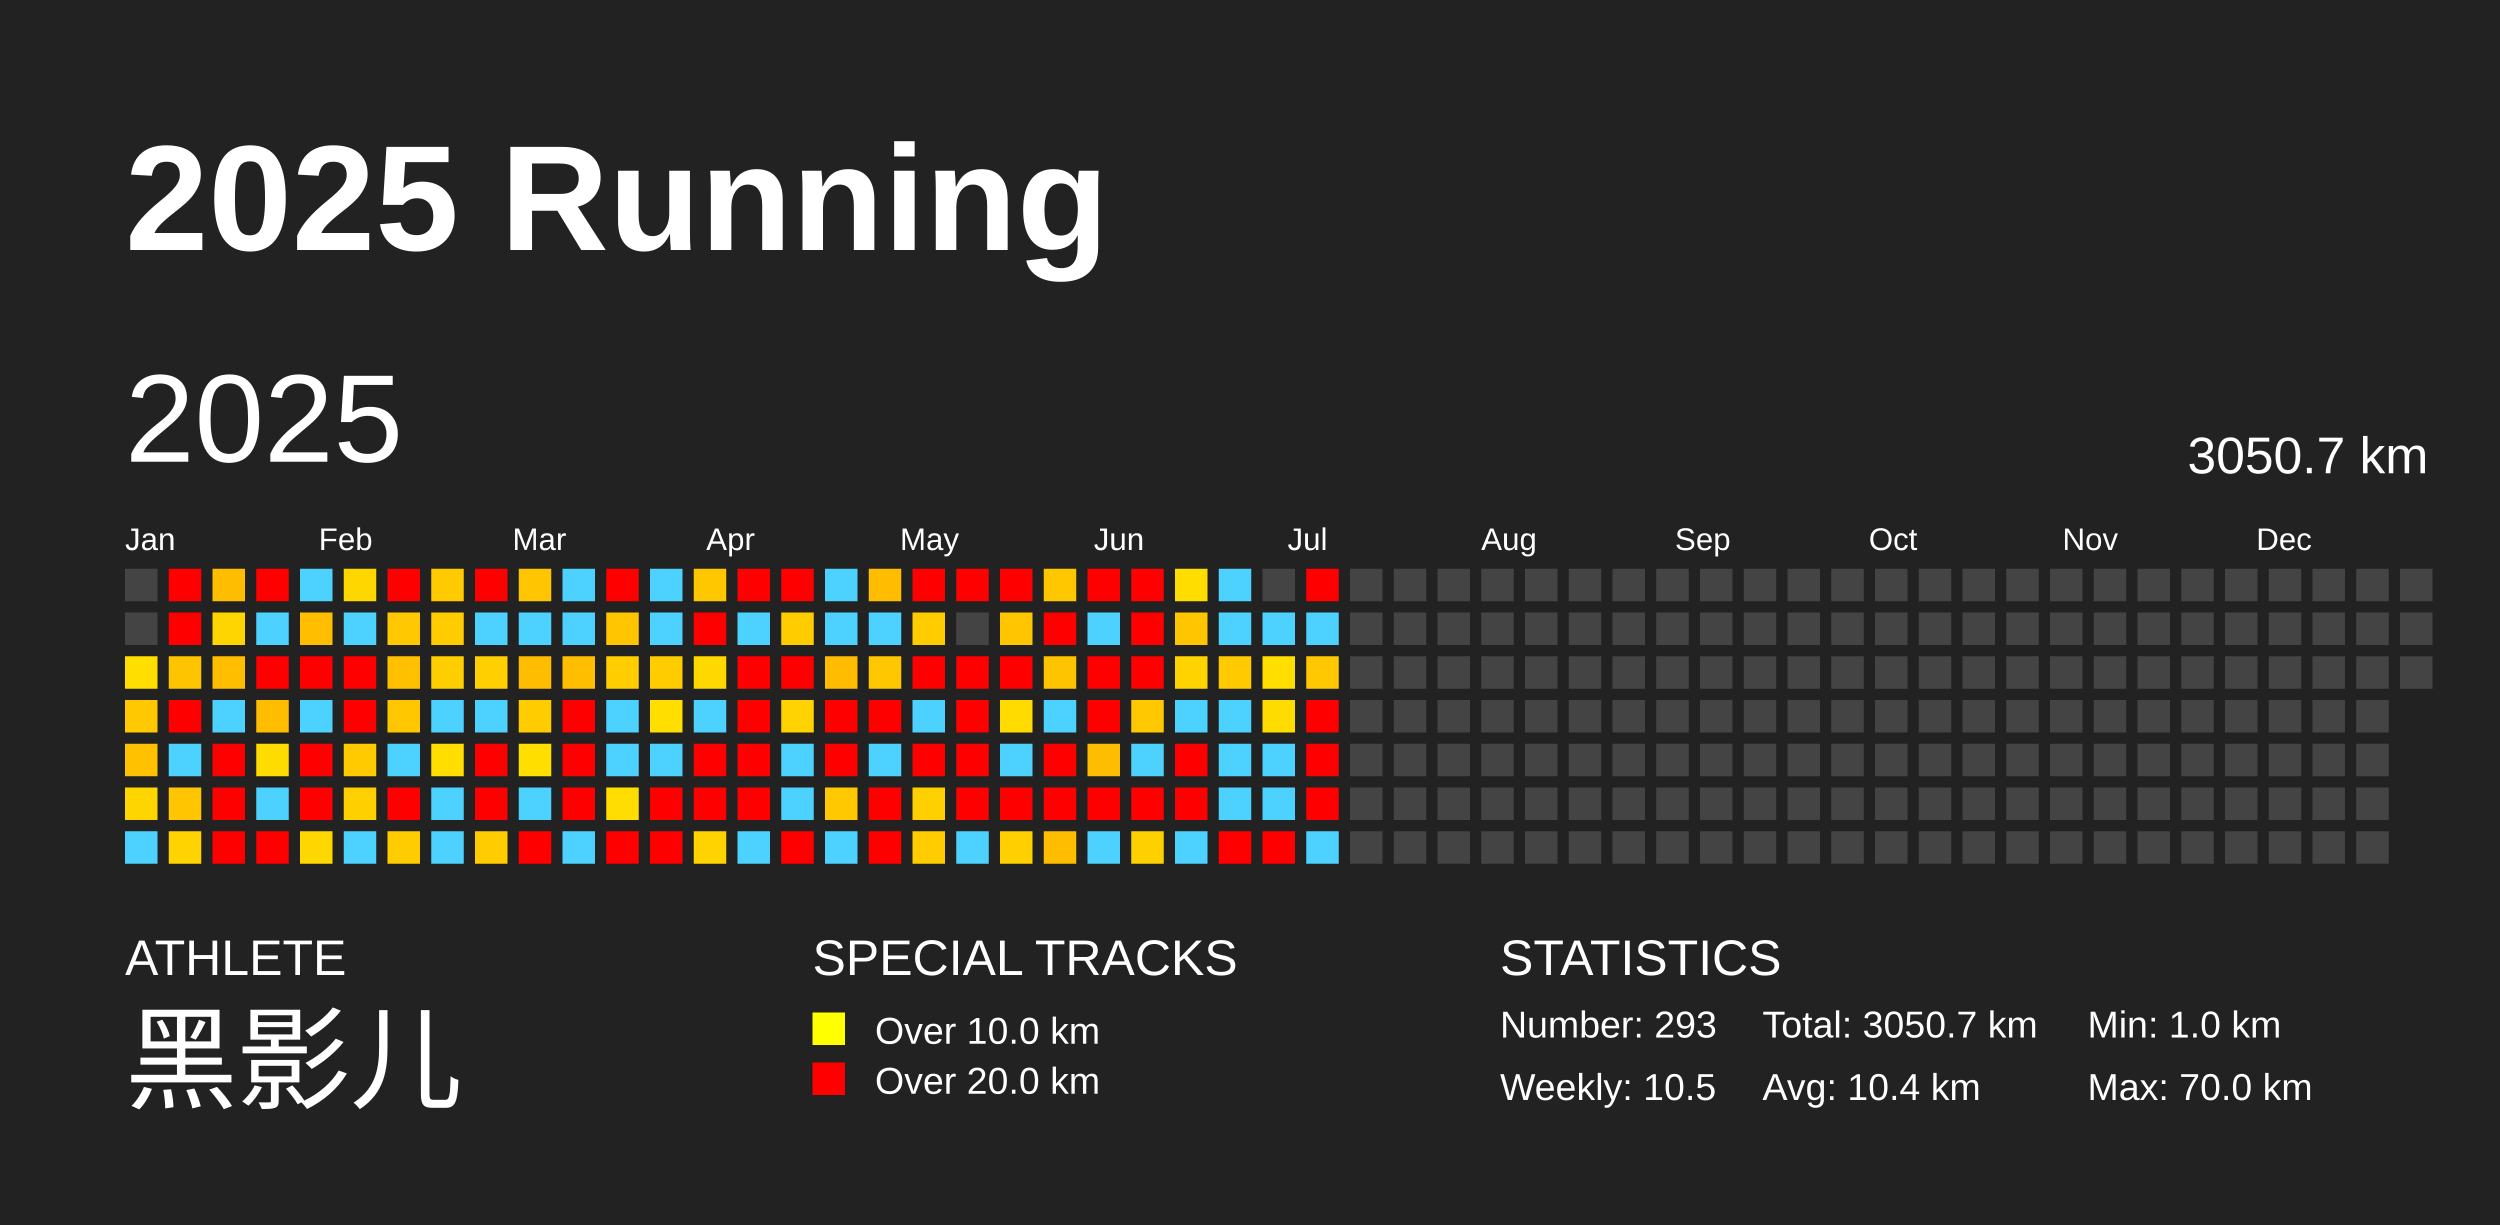
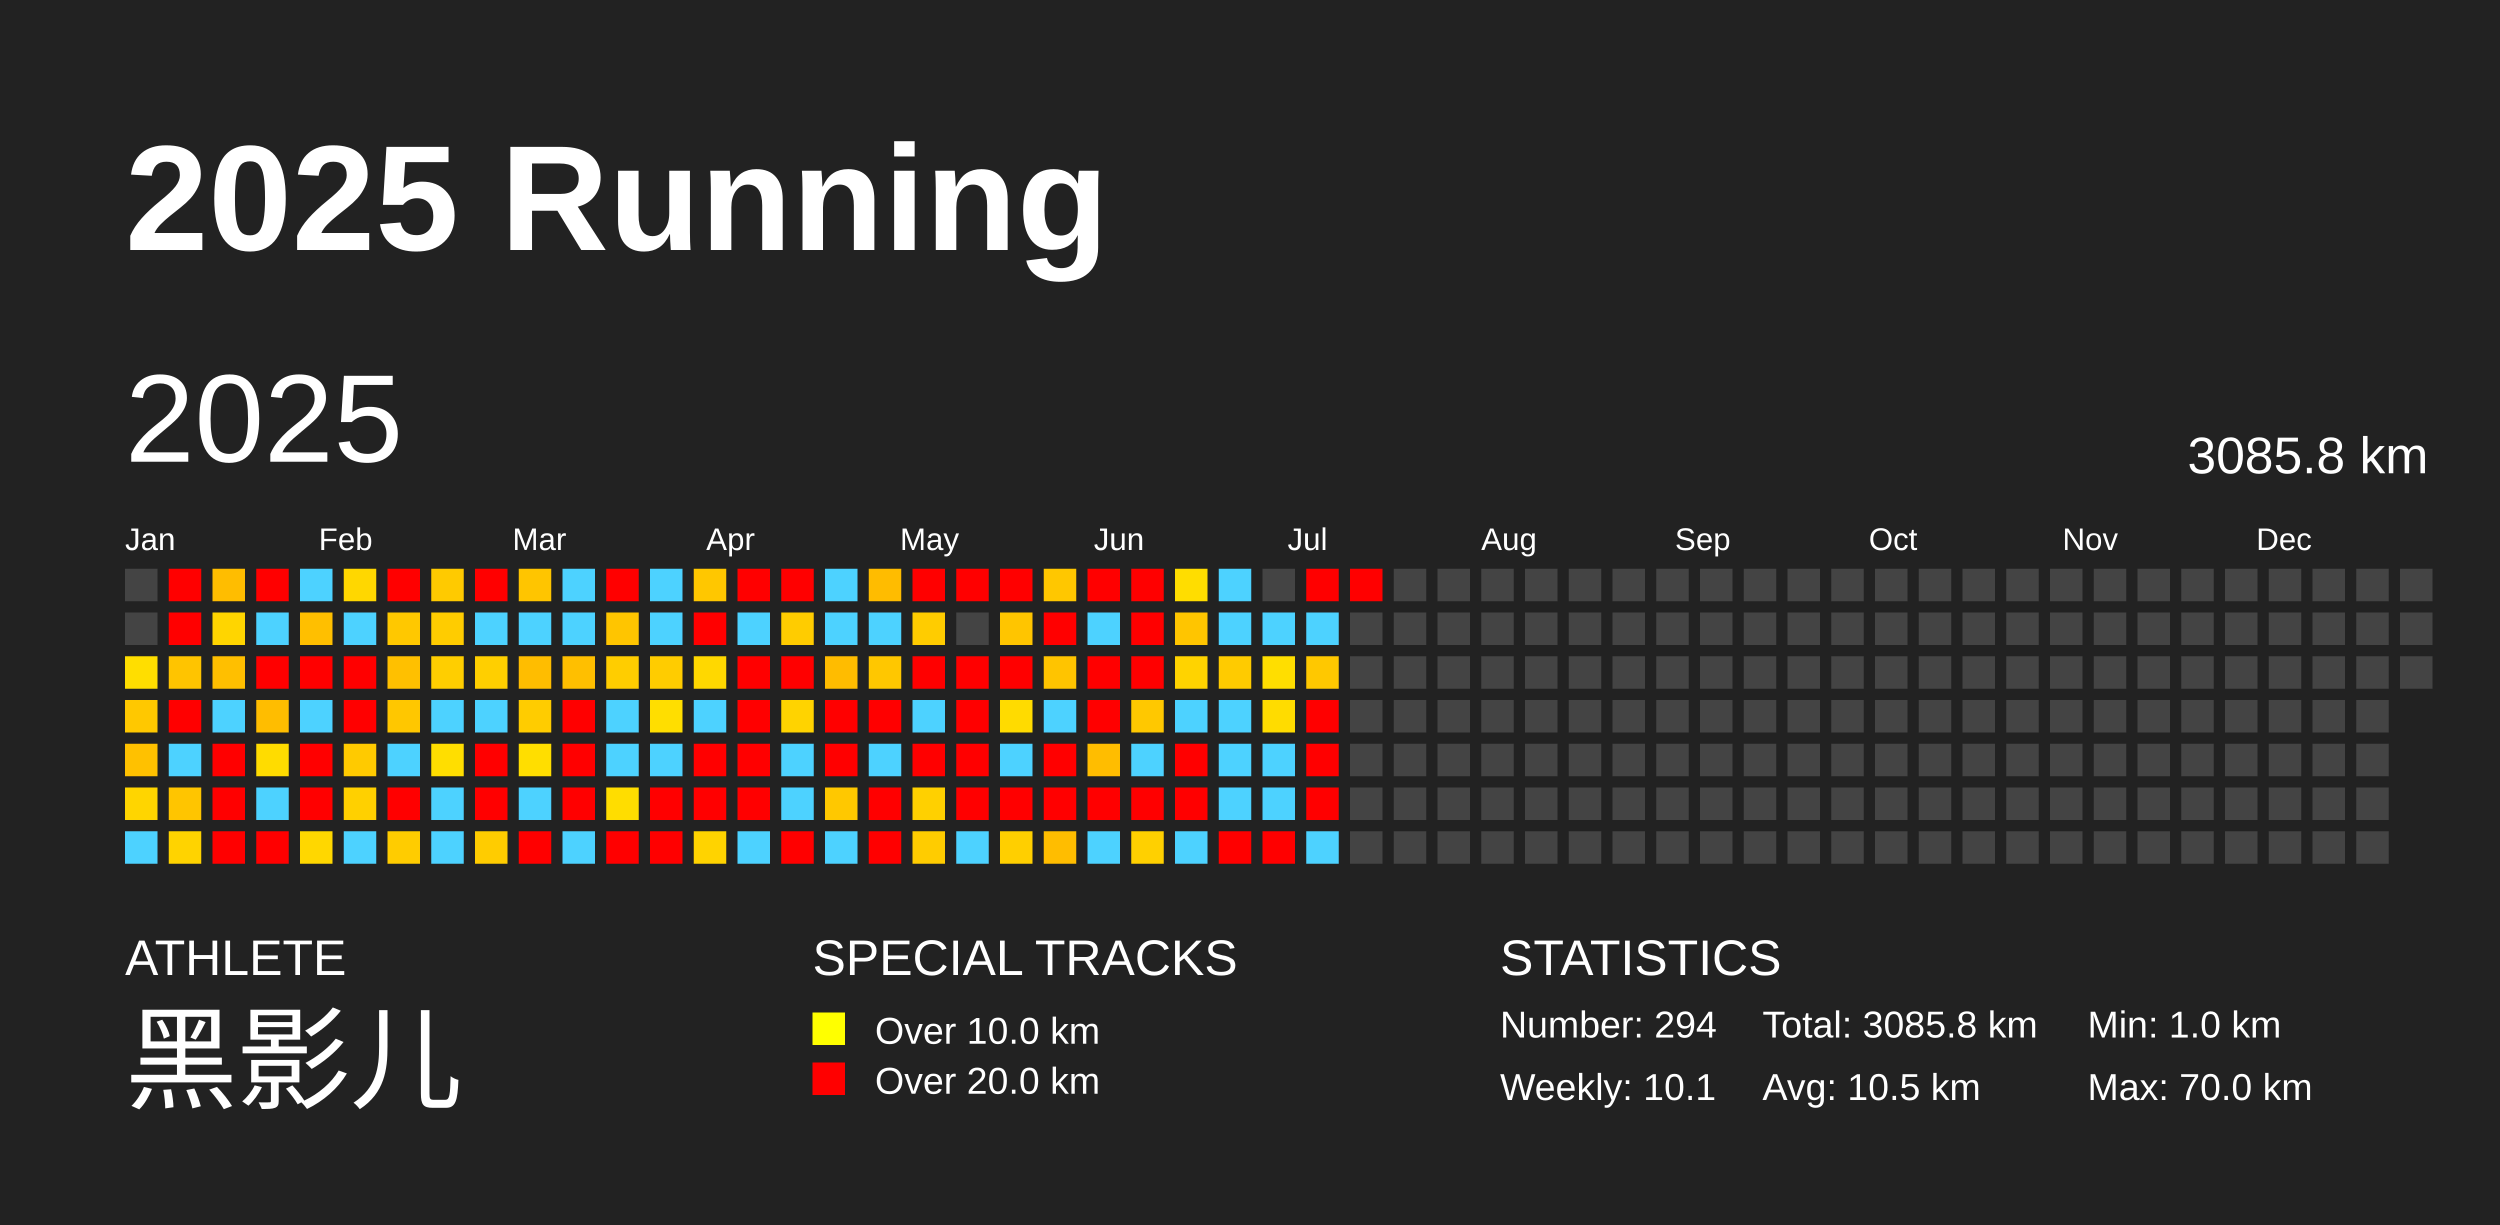
<svg xmlns="http://www.w3.org/2000/svg" baseProfile="full" height="98mm" version="1.1" viewBox="0,0,200,98" width="200mm">
  <defs />
  <rect fill="#222222" height="98" width="200" x="0" y="0" />
  <text fill="#FFFFFF" style="font-size:12px; font-family:Arial; font-weight:bold;" x="10" y="20">2025 Running</text>
  <text fill="#FFFFFF" style="font-size:4px; font-family:Arial" x="10" y="78">ATHLETE</text>
  <text fill="#FFFFFF" style="font-size:9px; font-family:Arial" x="10" y="88">黑影儿</text>
  <text fill="#FFFFFF" style="font-size:4px; font-family:Arial" x="65" y="78">SPECIAL TRACKS</text>
  <rect fill="yellow" height="2.6" width="2.6" x="65" y="81" />
  <text fill="#FFFFFF" style="font-size:3px; font-family:Arial" x="70" y="83.5">Over 10.0 km</text>
  <rect fill="red" height="2.6" width="2.6" x="65" y="85" />
  <text fill="#FFFFFF" style="font-size:3px; font-family:Arial" x="70" y="87.5">Over 20.0 km</text>
  <text fill="#FFFFFF" style="font-size:4px; font-family:Arial" x="120" y="78">STATISTICS</text>
-   <text fill="#FFFFFF" style="font-size:3px; font-family:Arial" x="120" y="83">Number: 293</text>
-   <text fill="#FFFFFF" style="font-size:3px; font-family:Arial" x="120" y="88">Weekly: 10.5</text>
-   <text fill="#FFFFFF" style="font-size:3px; font-family:Arial" x="141" y="83">Total: 3050.7 km</text>
-   <text fill="#FFFFFF" style="font-size:3px; font-family:Arial" x="141" y="88">Avg: 10.4 km</text>
+   <text fill="#FFFFFF" style="font-size:3px; font-family:Arial" x="120" y="83">Number: 294</text>
+   <text fill="#FFFFFF" style="font-size:3px; font-family:Arial" x="120" y="88">Weekly: 10.1</text>
+   <text fill="#FFFFFF" style="font-size:3px; font-family:Arial" x="141" y="83">Total: 3085.8 km</text>
+   <text fill="#FFFFFF" style="font-size:3px; font-family:Arial" x="141" y="88">Avg: 10.5 km</text>
  <text fill="#FFFFFF" style="font-size:3px; font-family:Arial" x="167" y="83">Min: 1.0 km</text>
  <text fill="#FFFFFF" style="font-size:3px; font-family:Arial" x="167" y="88">Max: 70.0 km</text>
  <text dominant-baseline="hanging" fill="#FFFFFF" style="font-size:10.0px; font-family:Arial;" x="10" y="30">2025</text>
-   <text dominant-baseline="hanging" fill="#FFFFFF" style="font-size:4.125px; font-family:Arial;" x="175" y="35">3050.7 km</text>
+   <text dominant-baseline="hanging" fill="#FFFFFF" style="font-size:4.125px; font-family:Arial;" x="175" y="35">3085.8 km</text>
  <text fill="#FFFFFF" style="font-size:2.5px; font-family:Arial" x="10.0" y="44">Jan</text>
  <text fill="#FFFFFF" style="font-size:2.5px; font-family:Arial" x="25.5" y="44">Feb</text>
  <text fill="#FFFFFF" style="font-size:2.5px; font-family:Arial" x="41.0" y="44">Mar</text>
  <text fill="#FFFFFF" style="font-size:2.5px; font-family:Arial" x="56.5" y="44">Apr</text>
  <text fill="#FFFFFF" style="font-size:2.5px; font-family:Arial" x="72.0" y="44">May</text>
  <text fill="#FFFFFF" style="font-size:2.5px; font-family:Arial" x="87.5" y="44">Jun</text>
  <text fill="#FFFFFF" style="font-size:2.5px; font-family:Arial" x="103.0" y="44">Jul</text>
  <text fill="#FFFFFF" style="font-size:2.5px; font-family:Arial" x="118.5" y="44">Aug</text>
  <text fill="#FFFFFF" style="font-size:2.5px; font-family:Arial" x="134.0" y="44">Sep</text>
  <text fill="#FFFFFF" style="font-size:2.5px; font-family:Arial" x="149.5" y="44">Oct</text>
  <text fill="#FFFFFF" style="font-size:2.5px; font-family:Arial" x="165.0" y="44">Nov</text>
  <text fill="#FFFFFF" style="font-size:2.5px; font-family:Arial" x="180.5" y="44">Dec</text>
  <rect fill="#444444" height="2.6" width="2.6" x="10.0" y="45.5" />
  <rect fill="#444444" height="2.6" width="2.6" x="10.0" y="49.0" />
  <rect fill="#ffde00" height="2.6" width="2.6" x="10.0" y="52.5" />
  <rect fill="#ffc800" height="2.6" width="2.6" x="10.0" y="56.0" />
  <rect fill="#ffc100" height="2.6" width="2.6" x="10.0" y="59.5" />
  <rect fill="#ffd500" height="2.6" width="2.6" x="10.0" y="63.0" />
  <rect fill="#4dd2ff" height="2.6" width="2.6" x="10.0" y="66.5" />
  <rect fill="red" height="2.6" width="2.6" x="13.5" y="45.5" />
  <rect fill="red" height="2.6" width="2.6" x="13.5" y="49.0" />
  <rect fill="#ffc400" height="2.6" width="2.6" x="13.5" y="52.5" />
  <rect fill="red" height="2.6" width="2.6" x="13.5" y="56.0" />
  <rect fill="#4dd2ff" height="2.6" width="2.6" x="13.5" y="59.5" />
  <rect fill="#ffc500" height="2.6" width="2.6" x="13.5" y="63.0" />
  <rect fill="#ffd300" height="2.6" width="2.6" x="13.5" y="66.5" />
  <rect fill="#ffbd00" height="2.6" width="2.6" x="17.0" y="45.5" />
  <rect fill="#ffd500" height="2.6" width="2.6" x="17.0" y="49.0" />
  <rect fill="#ffbf00" height="2.6" width="2.6" x="17.0" y="52.5" />
  <rect fill="#4dd2ff" height="2.6" width="2.6" x="17.0" y="56.0" />
  <rect fill="red" height="2.6" width="2.6" x="17.0" y="59.5" />
  <rect fill="red" height="2.6" width="2.6" x="17.0" y="63.0" />
  <rect fill="red" height="2.6" width="2.6" x="17.0" y="66.5" />
  <rect fill="red" height="2.6" width="2.6" x="20.5" y="45.5" />
  <rect fill="#4dd2ff" height="2.6" width="2.6" x="20.5" y="49.0" />
  <rect fill="red" height="2.6" width="2.6" x="20.5" y="52.5" />
  <rect fill="#ffbd00" height="2.6" width="2.6" x="20.5" y="56.0" />
  <rect fill="#ffdc00" height="2.6" width="2.6" x="20.5" y="59.5" />
  <rect fill="#4dd2ff" height="2.6" width="2.6" x="20.5" y="63.0" />
  <rect fill="red" height="2.6" width="2.6" x="20.5" y="66.5" />
  <rect fill="#4dd2ff" height="2.6" width="2.6" x="24.0" y="45.5" />
  <rect fill="#ffbf00" height="2.6" width="2.6" x="24.0" y="49.0" />
  <rect fill="red" height="2.6" width="2.6" x="24.0" y="52.5" />
  <rect fill="#4dd2ff" height="2.6" width="2.6" x="24.0" y="56.0" />
  <rect fill="red" height="2.6" width="2.6" x="24.0" y="59.5" />
  <rect fill="red" height="2.6" width="2.6" x="24.0" y="63.0" />
  <rect fill="#ffd700" height="2.6" width="2.6" x="24.0" y="66.5" />
  <rect fill="#ffd700" height="2.6" width="2.6" x="27.5" y="45.5" />
  <rect fill="#4dd2ff" height="2.6" width="2.6" x="27.5" y="49.0" />
  <rect fill="red" height="2.6" width="2.6" x="27.5" y="52.5" />
  <rect fill="red" height="2.6" width="2.6" x="27.5" y="56.0" />
  <rect fill="#ffca00" height="2.6" width="2.6" x="27.5" y="59.5" />
  <rect fill="#ffd000" height="2.6" width="2.6" x="27.5" y="63.0" />
  <rect fill="#4dd2ff" height="2.6" width="2.6" x="27.5" y="66.5" />
  <rect fill="red" height="2.6" width="2.6" x="31.0" y="45.5" />
  <rect fill="#ffc800" height="2.6" width="2.6" x="31.0" y="49.0" />
  <rect fill="#ffc000" height="2.6" width="2.6" x="31.0" y="52.5" />
  <rect fill="#ffc700" height="2.6" width="2.6" x="31.0" y="56.0" />
  <rect fill="#4dd2ff" height="2.6" width="2.6" x="31.0" y="59.5" />
  <rect fill="red" height="2.6" width="2.6" x="31.0" y="63.0" />
  <rect fill="#ffcc00" height="2.6" width="2.6" x="31.0" y="66.5" />
  <rect fill="#ffca00" height="2.6" width="2.6" x="34.5" y="45.5" />
  <rect fill="#ffcc00" height="2.6" width="2.6" x="34.5" y="49.0" />
  <rect fill="#ffce00" height="2.6" width="2.6" x="34.5" y="52.5" />
  <rect fill="#4dd2ff" height="2.6" width="2.6" x="34.5" y="56.0" />
  <rect fill="#ffde00" height="2.6" width="2.6" x="34.5" y="59.5" />
  <rect fill="#4dd2ff" height="2.6" width="2.6" x="34.5" y="63.0" />
  <rect fill="#4dd2ff" height="2.6" width="2.6" x="34.5" y="66.5" />
  <rect fill="red" height="2.6" width="2.6" x="38.0" y="45.5" />
  <rect fill="#4dd2ff" height="2.6" width="2.6" x="38.0" y="49.0" />
  <rect fill="#ffcf00" height="2.6" width="2.6" x="38.0" y="52.5" />
  <rect fill="#4dd2ff" height="2.6" width="2.6" x="38.0" y="56.0" />
  <rect fill="red" height="2.6" width="2.6" x="38.0" y="59.5" />
  <rect fill="red" height="2.6" width="2.6" x="38.0" y="63.0" />
  <rect fill="#ffcc00" height="2.6" width="2.6" x="38.0" y="66.5" />
  <rect fill="#ffc500" height="2.6" width="2.6" x="41.5" y="45.5" />
  <rect fill="#4dd2ff" height="2.6" width="2.6" x="41.5" y="49.0" />
  <rect fill="#ffbd00" height="2.6" width="2.6" x="41.5" y="52.5" />
  <rect fill="#ffcc00" height="2.6" width="2.6" x="41.5" y="56.0" />
  <rect fill="#ffde00" height="2.6" width="2.6" x="41.5" y="59.5" />
  <rect fill="#4dd2ff" height="2.6" width="2.6" x="41.5" y="63.0" />
  <rect fill="red" height="2.6" width="2.6" x="41.5" y="66.5" />
  <rect fill="#4dd2ff" height="2.6" width="2.6" x="45.0" y="45.5" />
  <rect fill="#4dd2ff" height="2.6" width="2.6" x="45.0" y="49.0" />
  <rect fill="#ffbf00" height="2.6" width="2.6" x="45.0" y="52.5" />
  <rect fill="red" height="2.6" width="2.6" x="45.0" y="56.0" />
  <rect fill="red" height="2.6" width="2.6" x="45.0" y="59.5" />
  <rect fill="red" height="2.6" width="2.6" x="45.0" y="63.0" />
  <rect fill="#4dd2ff" height="2.6" width="2.6" x="45.0" y="66.5" />
  <rect fill="red" height="2.6" width="2.6" x="48.5" y="45.5" />
  <rect fill="#ffc500" height="2.6" width="2.6" x="48.5" y="49.0" />
  <rect fill="#ffcd00" height="2.6" width="2.6" x="48.5" y="52.5" />
  <rect fill="#4dd2ff" height="2.6" width="2.6" x="48.5" y="56.0" />
  <rect fill="#4dd2ff" height="2.6" width="2.6" x="48.5" y="59.5" />
  <rect fill="#ffdd00" height="2.6" width="2.6" x="48.5" y="63.0" />
  <rect fill="red" height="2.6" width="2.6" x="48.5" y="66.5" />
  <rect fill="#4dd2ff" height="2.6" width="2.6" x="52.0" y="45.5" />
  <rect fill="#4dd2ff" height="2.6" width="2.6" x="52.0" y="49.0" />
  <rect fill="#ffcc00" height="2.6" width="2.6" x="52.0" y="52.5" />
  <rect fill="#ffde00" height="2.6" width="2.6" x="52.0" y="56.0" />
  <rect fill="#4dd2ff" height="2.6" width="2.6" x="52.0" y="59.5" />
  <rect fill="red" height="2.6" width="2.6" x="52.0" y="63.0" />
  <rect fill="red" height="2.6" width="2.6" x="52.0" y="66.5" />
  <rect fill="#ffc700" height="2.6" width="2.6" x="55.5" y="45.5" />
  <rect fill="red" height="2.6" width="2.6" x="55.5" y="49.0" />
  <rect fill="#ffd800" height="2.6" width="2.6" x="55.5" y="52.5" />
  <rect fill="#4dd2ff" height="2.6" width="2.6" x="55.5" y="56.0" />
  <rect fill="red" height="2.6" width="2.6" x="55.5" y="59.5" />
  <rect fill="red" height="2.6" width="2.6" x="55.5" y="63.0" />
  <rect fill="#ffd300" height="2.6" width="2.6" x="55.5" y="66.5" />
  <rect fill="red" height="2.6" width="2.6" x="59.0" y="45.5" />
  <rect fill="#4dd2ff" height="2.6" width="2.6" x="59.0" y="49.0" />
  <rect fill="red" height="2.6" width="2.6" x="59.0" y="52.5" />
  <rect fill="red" height="2.6" width="2.6" x="59.0" y="56.0" />
  <rect fill="red" height="2.6" width="2.6" x="59.0" y="59.5" />
  <rect fill="red" height="2.6" width="2.6" x="59.0" y="63.0" />
  <rect fill="#4dd2ff" height="2.6" width="2.6" x="59.0" y="66.5" />
  <rect fill="red" height="2.6" width="2.6" x="62.5" y="45.5" />
  <rect fill="#ffcc00" height="2.6" width="2.6" x="62.5" y="49.0" />
  <rect fill="red" height="2.6" width="2.6" x="62.5" y="52.5" />
  <rect fill="#ffd300" height="2.6" width="2.6" x="62.5" y="56.0" />
  <rect fill="#4dd2ff" height="2.6" width="2.6" x="62.5" y="59.5" />
  <rect fill="#4dd2ff" height="2.6" width="2.6" x="62.5" y="63.0" />
  <rect fill="red" height="2.6" width="2.6" x="62.5" y="66.5" />
  <rect fill="#4dd2ff" height="2.6" width="2.6" x="66.0" y="45.5" />
  <rect fill="#4dd2ff" height="2.6" width="2.6" x="66.0" y="49.0" />
  <rect fill="#ffbc00" height="2.6" width="2.6" x="66.0" y="52.5" />
  <rect fill="red" height="2.6" width="2.6" x="66.0" y="56.0" />
  <rect fill="red" height="2.6" width="2.6" x="66.0" y="59.5" />
  <rect fill="#ffc800" height="2.6" width="2.6" x="66.0" y="63.0" />
  <rect fill="#4dd2ff" height="2.6" width="2.6" x="66.0" y="66.5" />
  <rect fill="#ffbc00" height="2.6" width="2.6" x="69.5" y="45.5" />
  <rect fill="#4dd2ff" height="2.6" width="2.6" x="69.5" y="49.0" />
  <rect fill="#ffc700" height="2.6" width="2.6" x="69.5" y="52.5" />
  <rect fill="red" height="2.6" width="2.6" x="69.5" y="56.0" />
  <rect fill="#4dd2ff" height="2.6" width="2.6" x="69.5" y="59.5" />
  <rect fill="red" height="2.6" width="2.6" x="69.5" y="63.0" />
  <rect fill="red" height="2.6" width="2.6" x="69.5" y="66.5" />
  <rect fill="red" height="2.6" width="2.6" x="73.0" y="45.5" />
  <rect fill="#ffcc00" height="2.6" width="2.6" x="73.0" y="49.0" />
  <rect fill="red" height="2.6" width="2.6" x="73.0" y="52.5" />
  <rect fill="#4dd2ff" height="2.6" width="2.6" x="73.0" y="56.0" />
  <rect fill="red" height="2.6" width="2.6" x="73.0" y="59.5" />
  <rect fill="#ffd000" height="2.6" width="2.6" x="73.0" y="63.0" />
  <rect fill="#ffcc00" height="2.6" width="2.6" x="73.0" y="66.5" />
  <rect fill="red" height="2.6" width="2.6" x="76.5" y="45.5" />
  <rect fill="#444444" height="2.6" width="2.6" x="76.5" y="49.0" />
  <rect fill="red" height="2.6" width="2.6" x="76.5" y="52.5" />
  <rect fill="red" height="2.6" width="2.6" x="76.5" y="56.0" />
  <rect fill="red" height="2.6" width="2.6" x="76.5" y="59.5" />
  <rect fill="red" height="2.6" width="2.6" x="76.5" y="63.0" />
  <rect fill="#4dd2ff" height="2.6" width="2.6" x="76.5" y="66.5" />
  <rect fill="red" height="2.6" width="2.6" x="80.0" y="45.5" />
  <rect fill="#ffc500" height="2.6" width="2.6" x="80.0" y="49.0" />
  <rect fill="red" height="2.6" width="2.6" x="80.0" y="52.5" />
  <rect fill="#ffdb00" height="2.6" width="2.6" x="80.0" y="56.0" />
  <rect fill="#4dd2ff" height="2.6" width="2.6" x="80.0" y="59.5" />
  <rect fill="red" height="2.6" width="2.6" x="80.0" y="63.0" />
  <rect fill="#ffcf00" height="2.6" width="2.6" x="80.0" y="66.5" />
  <rect fill="#ffc700" height="2.6" width="2.6" x="83.5" y="45.5" />
  <rect fill="red" height="2.6" width="2.6" x="83.5" y="49.0" />
  <rect fill="#ffc400" height="2.6" width="2.6" x="83.5" y="52.5" />
  <rect fill="#4dd2ff" height="2.6" width="2.6" x="83.5" y="56.0" />
  <rect fill="red" height="2.6" width="2.6" x="83.5" y="59.5" />
  <rect fill="red" height="2.6" width="2.6" x="83.5" y="63.0" />
  <rect fill="#ffbd00" height="2.6" width="2.6" x="83.5" y="66.5" />
  <rect fill="red" height="2.6" width="2.6" x="87.0" y="45.5" />
  <rect fill="#4dd2ff" height="2.6" width="2.6" x="87.0" y="49.0" />
  <rect fill="red" height="2.6" width="2.6" x="87.0" y="52.5" />
  <rect fill="red" height="2.6" width="2.6" x="87.0" y="56.0" />
  <rect fill="#ffbd00" height="2.6" width="2.6" x="87.0" y="59.5" />
  <rect fill="red" height="2.6" width="2.6" x="87.0" y="63.0" />
  <rect fill="#4dd2ff" height="2.6" width="2.6" x="87.0" y="66.5" />
  <rect fill="red" height="2.6" width="2.6" x="90.5" y="45.5" />
  <rect fill="red" height="2.6" width="2.6" x="90.5" y="49.0" />
  <rect fill="red" height="2.6" width="2.6" x="90.5" y="52.5" />
  <rect fill="#ffc800" height="2.6" width="2.6" x="90.5" y="56.0" />
  <rect fill="#4dd2ff" height="2.6" width="2.6" x="90.5" y="59.5" />
  <rect fill="red" height="2.6" width="2.6" x="90.5" y="63.0" />
  <rect fill="#ffd000" height="2.6" width="2.6" x="90.5" y="66.5" />
  <rect fill="#ffdd00" height="2.6" width="2.6" x="94.0" y="45.5" />
  <rect fill="#ffc500" height="2.6" width="2.6" x="94.0" y="49.0" />
  <rect fill="#ffd300" height="2.6" width="2.6" x="94.0" y="52.5" />
  <rect fill="#4dd2ff" height="2.6" width="2.6" x="94.0" y="56.0" />
  <rect fill="red" height="2.6" width="2.6" x="94.0" y="59.5" />
  <rect fill="red" height="2.6" width="2.6" x="94.0" y="63.0" />
  <rect fill="#4dd2ff" height="2.6" width="2.6" x="94.0" y="66.5" />
  <rect fill="#4dd2ff" height="2.6" width="2.6" x="97.5" y="45.5" />
  <rect fill="#4dd2ff" height="2.6" width="2.6" x="97.5" y="49.0" />
  <rect fill="#ffcb00" height="2.6" width="2.6" x="97.5" y="52.5" />
  <rect fill="#4dd2ff" height="2.6" width="2.6" x="97.5" y="56.0" />
  <rect fill="#4dd2ff" height="2.6" width="2.6" x="97.5" y="59.5" />
  <rect fill="#4dd2ff" height="2.6" width="2.6" x="97.5" y="63.0" />
  <rect fill="red" height="2.6" width="2.6" x="97.5" y="66.5" />
  <rect fill="#444444" height="2.6" width="2.6" x="101.0" y="45.5" />
  <rect fill="#4dd2ff" height="2.6" width="2.6" x="101.0" y="49.0" />
  <rect fill="#ffde00" height="2.6" width="2.6" x="101.0" y="52.5" />
  <rect fill="#ffdc00" height="2.6" width="2.6" x="101.0" y="56.0" />
  <rect fill="#4dd2ff" height="2.6" width="2.6" x="101.0" y="59.5" />
  <rect fill="#4dd2ff" height="2.6" width="2.6" x="101.0" y="63.0" />
  <rect fill="red" height="2.6" width="2.6" x="101.0" y="66.5" />
  <rect fill="red" height="2.6" width="2.6" x="104.5" y="45.5" />
  <rect fill="#4dd2ff" height="2.6" width="2.6" x="104.5" y="49.0" />
  <rect fill="#ffc800" height="2.6" width="2.6" x="104.5" y="52.5" />
  <rect fill="red" height="2.6" width="2.6" x="104.5" y="56.0" />
  <rect fill="red" height="2.6" width="2.6" x="104.5" y="59.5" />
  <rect fill="red" height="2.6" width="2.6" x="104.5" y="63.0" />
  <rect fill="#4dd2ff" height="2.6" width="2.6" x="104.5" y="66.5" />
-   <rect fill="#444444" height="2.6" width="2.6" x="108.0" y="45.5" />
+   <rect fill="red" height="2.6" width="2.6" x="108.0" y="45.5" />
  <rect fill="#444444" height="2.6" width="2.6" x="108.0" y="49.0" />
  <rect fill="#444444" height="2.6" width="2.6" x="108.0" y="52.5" />
  <rect fill="#444444" height="2.6" width="2.6" x="108.0" y="56.0" />
  <rect fill="#444444" height="2.6" width="2.6" x="108.0" y="59.5" />
  <rect fill="#444444" height="2.6" width="2.6" x="108.0" y="63.0" />
  <rect fill="#444444" height="2.6" width="2.6" x="108.0" y="66.5" />
  <rect fill="#444444" height="2.6" width="2.6" x="111.5" y="45.5" />
  <rect fill="#444444" height="2.6" width="2.6" x="111.5" y="49.0" />
  <rect fill="#444444" height="2.6" width="2.6" x="111.5" y="52.5" />
  <rect fill="#444444" height="2.6" width="2.6" x="111.5" y="56.0" />
  <rect fill="#444444" height="2.6" width="2.6" x="111.5" y="59.5" />
  <rect fill="#444444" height="2.6" width="2.6" x="111.5" y="63.0" />
  <rect fill="#444444" height="2.6" width="2.6" x="111.5" y="66.5" />
  <rect fill="#444444" height="2.6" width="2.6" x="115.0" y="45.5" />
  <rect fill="#444444" height="2.6" width="2.6" x="115.0" y="49.0" />
  <rect fill="#444444" height="2.6" width="2.6" x="115.0" y="52.5" />
  <rect fill="#444444" height="2.6" width="2.6" x="115.0" y="56.0" />
  <rect fill="#444444" height="2.6" width="2.6" x="115.0" y="59.5" />
  <rect fill="#444444" height="2.6" width="2.6" x="115.0" y="63.0" />
  <rect fill="#444444" height="2.6" width="2.6" x="115.0" y="66.5" />
  <rect fill="#444444" height="2.6" width="2.6" x="118.5" y="45.5" />
  <rect fill="#444444" height="2.6" width="2.6" x="118.5" y="49.0" />
  <rect fill="#444444" height="2.6" width="2.6" x="118.5" y="52.5" />
  <rect fill="#444444" height="2.6" width="2.6" x="118.5" y="56.0" />
  <rect fill="#444444" height="2.6" width="2.6" x="118.5" y="59.5" />
  <rect fill="#444444" height="2.6" width="2.6" x="118.5" y="63.0" />
  <rect fill="#444444" height="2.6" width="2.6" x="118.5" y="66.5" />
  <rect fill="#444444" height="2.6" width="2.6" x="122.0" y="45.5" />
  <rect fill="#444444" height="2.6" width="2.6" x="122.0" y="49.0" />
  <rect fill="#444444" height="2.6" width="2.6" x="122.0" y="52.5" />
  <rect fill="#444444" height="2.6" width="2.6" x="122.0" y="56.0" />
  <rect fill="#444444" height="2.6" width="2.6" x="122.0" y="59.5" />
  <rect fill="#444444" height="2.6" width="2.6" x="122.0" y="63.0" />
  <rect fill="#444444" height="2.6" width="2.6" x="122.0" y="66.5" />
  <rect fill="#444444" height="2.6" width="2.6" x="125.5" y="45.5" />
  <rect fill="#444444" height="2.6" width="2.6" x="125.5" y="49.0" />
  <rect fill="#444444" height="2.6" width="2.6" x="125.5" y="52.5" />
  <rect fill="#444444" height="2.6" width="2.6" x="125.5" y="56.0" />
  <rect fill="#444444" height="2.6" width="2.6" x="125.5" y="59.5" />
  <rect fill="#444444" height="2.6" width="2.6" x="125.5" y="63.0" />
  <rect fill="#444444" height="2.6" width="2.6" x="125.5" y="66.5" />
  <rect fill="#444444" height="2.6" width="2.6" x="129.0" y="45.5" />
  <rect fill="#444444" height="2.6" width="2.6" x="129.0" y="49.0" />
  <rect fill="#444444" height="2.6" width="2.6" x="129.0" y="52.5" />
  <rect fill="#444444" height="2.6" width="2.6" x="129.0" y="56.0" />
  <rect fill="#444444" height="2.6" width="2.6" x="129.0" y="59.5" />
  <rect fill="#444444" height="2.6" width="2.6" x="129.0" y="63.0" />
  <rect fill="#444444" height="2.6" width="2.6" x="129.0" y="66.5" />
  <rect fill="#444444" height="2.6" width="2.6" x="132.5" y="45.5" />
  <rect fill="#444444" height="2.6" width="2.6" x="132.5" y="49.0" />
  <rect fill="#444444" height="2.6" width="2.6" x="132.5" y="52.5" />
  <rect fill="#444444" height="2.6" width="2.6" x="132.5" y="56.0" />
  <rect fill="#444444" height="2.6" width="2.6" x="132.5" y="59.5" />
  <rect fill="#444444" height="2.6" width="2.6" x="132.5" y="63.0" />
  <rect fill="#444444" height="2.6" width="2.6" x="132.5" y="66.5" />
  <rect fill="#444444" height="2.6" width="2.6" x="136.0" y="45.5" />
  <rect fill="#444444" height="2.6" width="2.6" x="136.0" y="49.0" />
  <rect fill="#444444" height="2.6" width="2.6" x="136.0" y="52.5" />
  <rect fill="#444444" height="2.6" width="2.6" x="136.0" y="56.0" />
  <rect fill="#444444" height="2.6" width="2.6" x="136.0" y="59.5" />
  <rect fill="#444444" height="2.6" width="2.6" x="136.0" y="63.0" />
  <rect fill="#444444" height="2.6" width="2.6" x="136.0" y="66.5" />
  <rect fill="#444444" height="2.6" width="2.6" x="139.5" y="45.5" />
  <rect fill="#444444" height="2.6" width="2.6" x="139.5" y="49.0" />
  <rect fill="#444444" height="2.6" width="2.6" x="139.5" y="52.5" />
  <rect fill="#444444" height="2.6" width="2.6" x="139.5" y="56.0" />
  <rect fill="#444444" height="2.6" width="2.6" x="139.5" y="59.5" />
  <rect fill="#444444" height="2.6" width="2.6" x="139.5" y="63.0" />
  <rect fill="#444444" height="2.6" width="2.6" x="139.5" y="66.5" />
  <rect fill="#444444" height="2.6" width="2.6" x="143.0" y="45.5" />
  <rect fill="#444444" height="2.6" width="2.6" x="143.0" y="49.0" />
  <rect fill="#444444" height="2.6" width="2.6" x="143.0" y="52.5" />
  <rect fill="#444444" height="2.6" width="2.6" x="143.0" y="56.0" />
  <rect fill="#444444" height="2.6" width="2.6" x="143.0" y="59.5" />
  <rect fill="#444444" height="2.6" width="2.6" x="143.0" y="63.0" />
  <rect fill="#444444" height="2.6" width="2.6" x="143.0" y="66.5" />
  <rect fill="#444444" height="2.6" width="2.6" x="146.5" y="45.5" />
  <rect fill="#444444" height="2.6" width="2.6" x="146.5" y="49.0" />
  <rect fill="#444444" height="2.6" width="2.6" x="146.5" y="52.5" />
  <rect fill="#444444" height="2.6" width="2.6" x="146.5" y="56.0" />
  <rect fill="#444444" height="2.6" width="2.6" x="146.5" y="59.5" />
  <rect fill="#444444" height="2.6" width="2.6" x="146.5" y="63.0" />
  <rect fill="#444444" height="2.6" width="2.6" x="146.5" y="66.5" />
  <rect fill="#444444" height="2.6" width="2.6" x="150.0" y="45.5" />
  <rect fill="#444444" height="2.6" width="2.6" x="150.0" y="49.0" />
  <rect fill="#444444" height="2.6" width="2.6" x="150.0" y="52.5" />
  <rect fill="#444444" height="2.6" width="2.6" x="150.0" y="56.0" />
  <rect fill="#444444" height="2.6" width="2.6" x="150.0" y="59.5" />
  <rect fill="#444444" height="2.6" width="2.6" x="150.0" y="63.0" />
  <rect fill="#444444" height="2.6" width="2.6" x="150.0" y="66.5" />
  <rect fill="#444444" height="2.6" width="2.6" x="153.5" y="45.5" />
  <rect fill="#444444" height="2.6" width="2.6" x="153.5" y="49.0" />
  <rect fill="#444444" height="2.6" width="2.6" x="153.5" y="52.5" />
  <rect fill="#444444" height="2.6" width="2.6" x="153.5" y="56.0" />
  <rect fill="#444444" height="2.6" width="2.6" x="153.5" y="59.5" />
  <rect fill="#444444" height="2.6" width="2.6" x="153.5" y="63.0" />
  <rect fill="#444444" height="2.6" width="2.6" x="153.5" y="66.5" />
  <rect fill="#444444" height="2.6" width="2.6" x="157.0" y="45.5" />
  <rect fill="#444444" height="2.6" width="2.6" x="157.0" y="49.0" />
  <rect fill="#444444" height="2.6" width="2.6" x="157.0" y="52.5" />
  <rect fill="#444444" height="2.6" width="2.6" x="157.0" y="56.0" />
  <rect fill="#444444" height="2.6" width="2.6" x="157.0" y="59.5" />
  <rect fill="#444444" height="2.6" width="2.6" x="157.0" y="63.0" />
  <rect fill="#444444" height="2.6" width="2.6" x="157.0" y="66.5" />
  <rect fill="#444444" height="2.6" width="2.6" x="160.5" y="45.5" />
  <rect fill="#444444" height="2.6" width="2.6" x="160.5" y="49.0" />
  <rect fill="#444444" height="2.6" width="2.6" x="160.5" y="52.5" />
  <rect fill="#444444" height="2.6" width="2.6" x="160.5" y="56.0" />
  <rect fill="#444444" height="2.6" width="2.6" x="160.5" y="59.5" />
  <rect fill="#444444" height="2.6" width="2.6" x="160.5" y="63.0" />
  <rect fill="#444444" height="2.6" width="2.6" x="160.5" y="66.5" />
  <rect fill="#444444" height="2.6" width="2.6" x="164.0" y="45.5" />
  <rect fill="#444444" height="2.6" width="2.6" x="164.0" y="49.0" />
  <rect fill="#444444" height="2.6" width="2.6" x="164.0" y="52.5" />
  <rect fill="#444444" height="2.6" width="2.6" x="164.0" y="56.0" />
  <rect fill="#444444" height="2.6" width="2.6" x="164.0" y="59.5" />
  <rect fill="#444444" height="2.6" width="2.6" x="164.0" y="63.0" />
  <rect fill="#444444" height="2.6" width="2.6" x="164.0" y="66.5" />
  <rect fill="#444444" height="2.6" width="2.6" x="167.5" y="45.5" />
  <rect fill="#444444" height="2.6" width="2.6" x="167.5" y="49.0" />
  <rect fill="#444444" height="2.6" width="2.6" x="167.5" y="52.5" />
  <rect fill="#444444" height="2.6" width="2.6" x="167.5" y="56.0" />
  <rect fill="#444444" height="2.6" width="2.6" x="167.5" y="59.5" />
  <rect fill="#444444" height="2.6" width="2.6" x="167.5" y="63.0" />
  <rect fill="#444444" height="2.6" width="2.6" x="167.5" y="66.5" />
  <rect fill="#444444" height="2.6" width="2.6" x="171.0" y="45.5" />
  <rect fill="#444444" height="2.6" width="2.6" x="171.0" y="49.0" />
  <rect fill="#444444" height="2.6" width="2.6" x="171.0" y="52.5" />
  <rect fill="#444444" height="2.6" width="2.6" x="171.0" y="56.0" />
  <rect fill="#444444" height="2.6" width="2.6" x="171.0" y="59.5" />
  <rect fill="#444444" height="2.6" width="2.6" x="171.0" y="63.0" />
  <rect fill="#444444" height="2.6" width="2.6" x="171.0" y="66.5" />
  <rect fill="#444444" height="2.6" width="2.6" x="174.5" y="45.5" />
  <rect fill="#444444" height="2.6" width="2.6" x="174.5" y="49.0" />
  <rect fill="#444444" height="2.6" width="2.6" x="174.5" y="52.5" />
  <rect fill="#444444" height="2.6" width="2.6" x="174.5" y="56.0" />
  <rect fill="#444444" height="2.6" width="2.6" x="174.5" y="59.5" />
  <rect fill="#444444" height="2.6" width="2.6" x="174.5" y="63.0" />
  <rect fill="#444444" height="2.6" width="2.6" x="174.5" y="66.5" />
  <rect fill="#444444" height="2.6" width="2.6" x="178.0" y="45.5" />
  <rect fill="#444444" height="2.6" width="2.6" x="178.0" y="49.0" />
  <rect fill="#444444" height="2.6" width="2.6" x="178.0" y="52.5" />
  <rect fill="#444444" height="2.6" width="2.6" x="178.0" y="56.0" />
  <rect fill="#444444" height="2.6" width="2.6" x="178.0" y="59.5" />
  <rect fill="#444444" height="2.6" width="2.6" x="178.0" y="63.0" />
  <rect fill="#444444" height="2.6" width="2.6" x="178.0" y="66.5" />
  <rect fill="#444444" height="2.6" width="2.6" x="181.5" y="45.5" />
  <rect fill="#444444" height="2.6" width="2.6" x="181.5" y="49.0" />
  <rect fill="#444444" height="2.6" width="2.6" x="181.5" y="52.5" />
  <rect fill="#444444" height="2.6" width="2.6" x="181.5" y="56.0" />
  <rect fill="#444444" height="2.6" width="2.6" x="181.5" y="59.5" />
  <rect fill="#444444" height="2.6" width="2.6" x="181.5" y="63.0" />
  <rect fill="#444444" height="2.6" width="2.6" x="181.5" y="66.5" />
  <rect fill="#444444" height="2.6" width="2.6" x="185.0" y="45.5" />
  <rect fill="#444444" height="2.6" width="2.6" x="185.0" y="49.0" />
  <rect fill="#444444" height="2.6" width="2.6" x="185.0" y="52.5" />
  <rect fill="#444444" height="2.6" width="2.6" x="185.0" y="56.0" />
  <rect fill="#444444" height="2.6" width="2.6" x="185.0" y="59.5" />
  <rect fill="#444444" height="2.6" width="2.6" x="185.0" y="63.0" />
  <rect fill="#444444" height="2.6" width="2.6" x="185.0" y="66.5" />
  <rect fill="#444444" height="2.6" width="2.6" x="188.5" y="45.5" />
  <rect fill="#444444" height="2.6" width="2.6" x="188.5" y="49.0" />
  <rect fill="#444444" height="2.6" width="2.6" x="188.5" y="52.5" />
  <rect fill="#444444" height="2.6" width="2.6" x="188.5" y="56.0" />
  <rect fill="#444444" height="2.6" width="2.6" x="188.5" y="59.5" />
  <rect fill="#444444" height="2.6" width="2.6" x="188.5" y="63.0" />
  <rect fill="#444444" height="2.6" width="2.6" x="188.5" y="66.5" />
  <rect fill="#444444" height="2.6" width="2.6" x="192.0" y="45.5" />
  <rect fill="#444444" height="2.6" width="2.6" x="192.0" y="49.0" />
  <rect fill="#444444" height="2.6" width="2.6" x="192.0" y="52.5" />
</svg>
